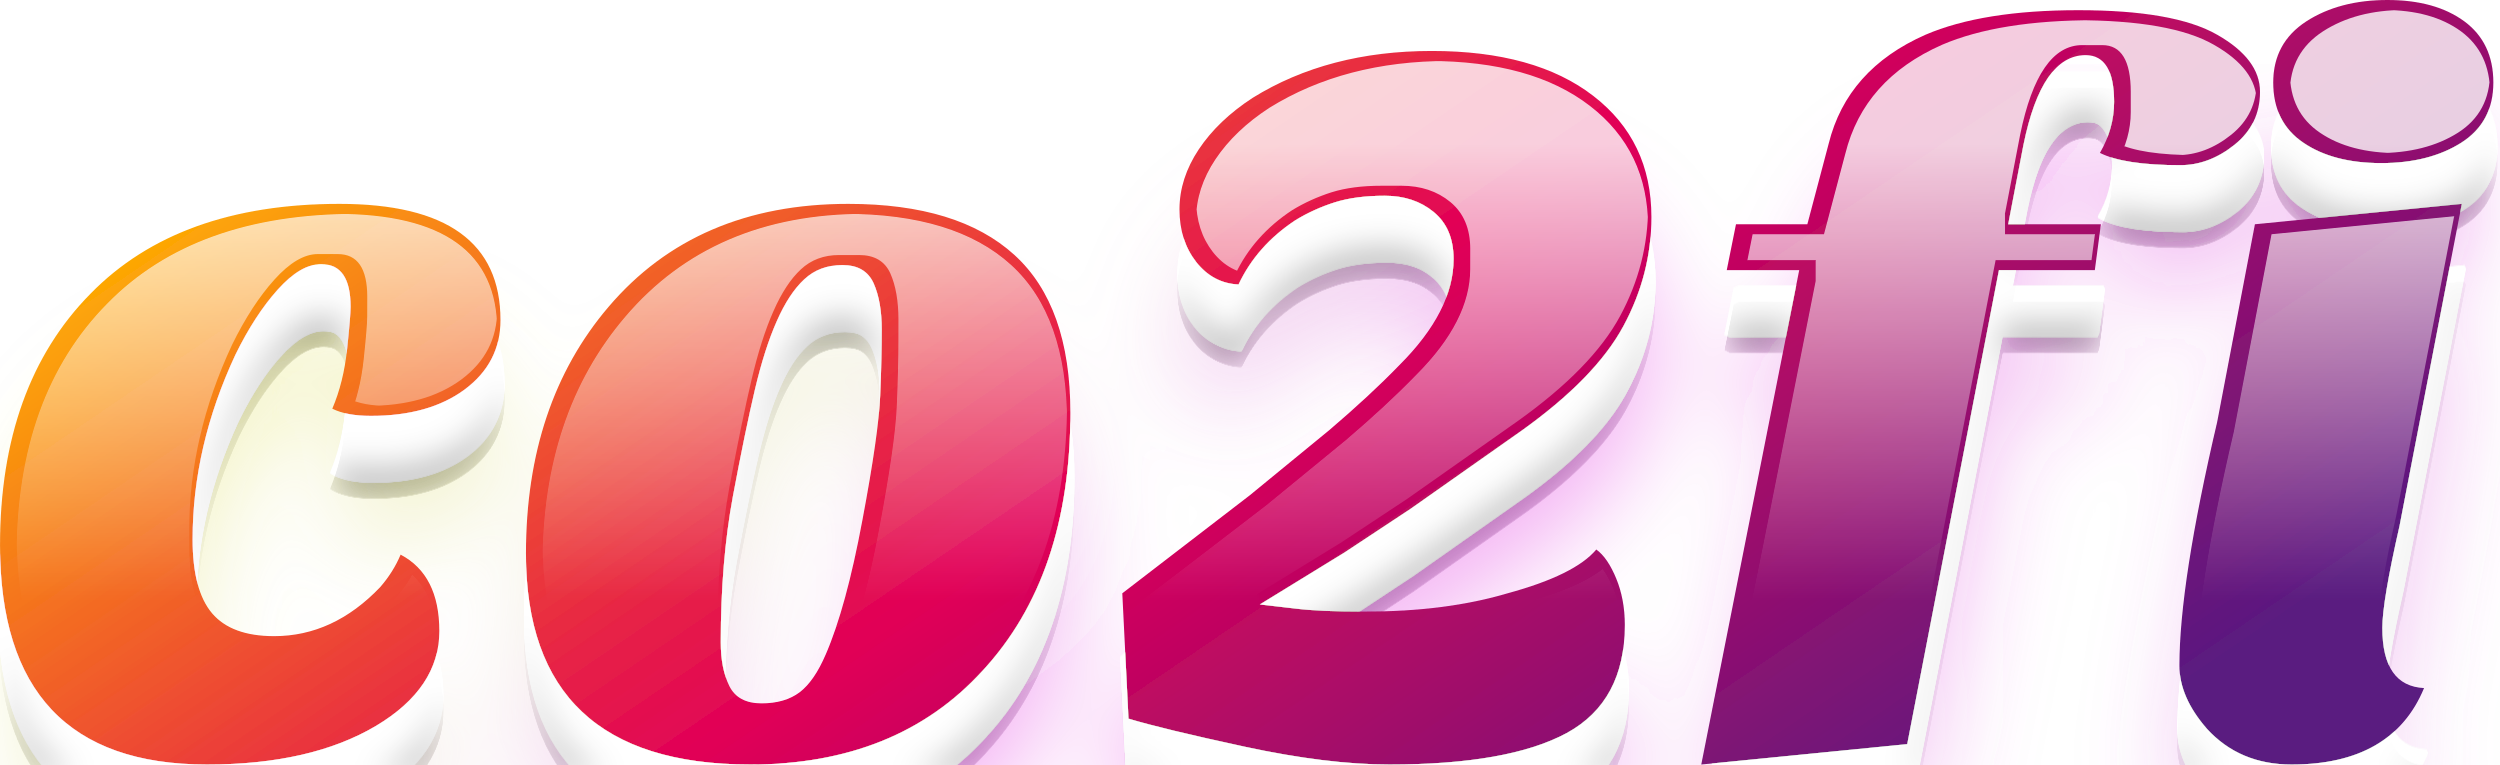
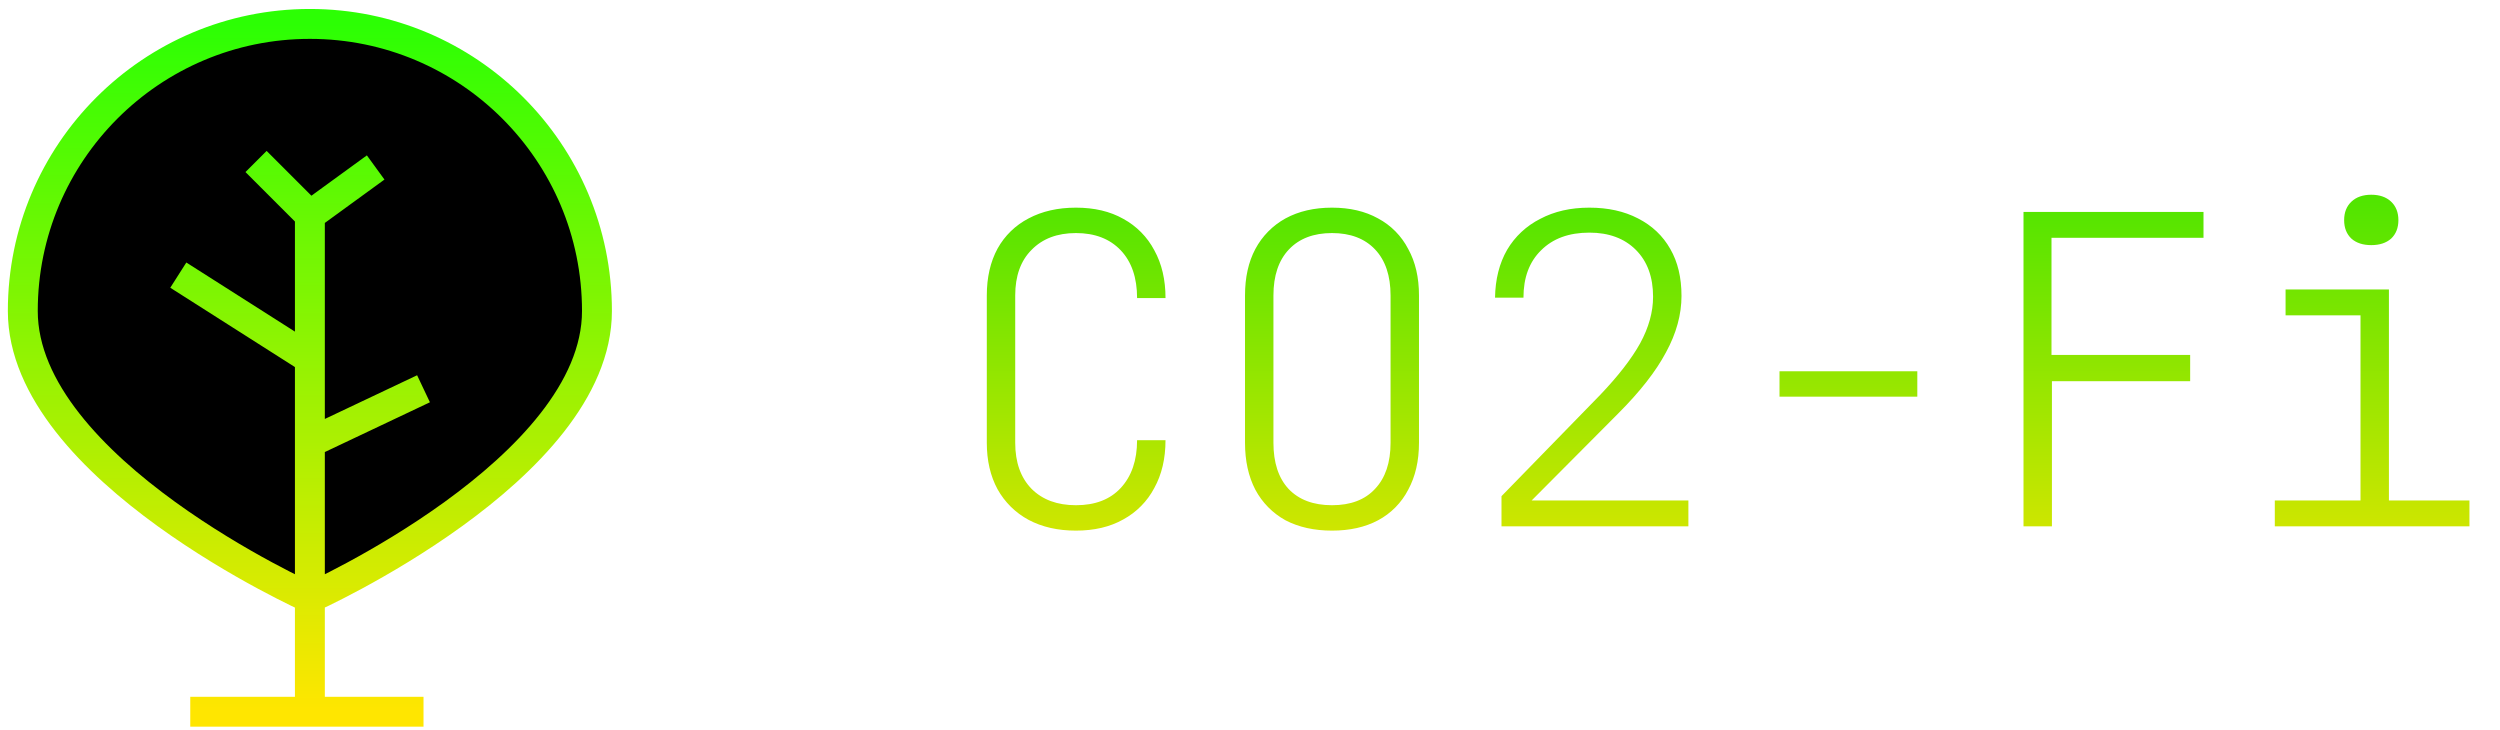
- <svg xmlns="http://www.w3.org/2000/svg" style="background:0 0" preserveAspectRatio="xMidYMid" viewBox="171.91 52.28 156.96 48">
+ <svg xmlns="http://www.w3.org/2000/svg" width="209" height="61" viewBox="0 0 209 61" fill="none">
+   <path d="M49.906 26c0 13.255-24 24-24 24s-24-10.745-24-24 10.745-24 24-24 24 10.745 24 24z" fill="#000" />
+   <path d="M25.906 50s24-10.745 24-24-10.745-24-24-24-24 10.745-24 24 24 24 24 24zm0 0v9.5h-10 19.5m-9.5-9.5V37m0-19v12m0-12l5.5-4m-5.5 4l-4.5-4.5m4.5 23.5l9.5-4.5m-9.5 4.5v-7m0 0l-11-7" stroke="url(#paint0_linear_185_151)" stroke-width="2.5" />
+   <path d="M89.949 44.36c-1.512 0-2.832-.3-3.96-.9a6.478 6.478 0 01-2.592-2.556c-.6-1.104-.9-2.4-.9-3.888V24.704c0-1.512.3-2.82.9-3.924a6.242 6.242 0 012.592-2.52c1.128-.6 2.448-.9 3.96-.9 1.536 0 2.856.312 3.96.936a6.36 6.36 0 012.592 2.628c.624 1.128.936 2.46.936 3.996H95.06c0-1.704-.456-3.036-1.368-3.996-.912-.96-2.16-1.44-3.744-1.44-1.56 0-2.796.468-3.708 1.404-.912.912-1.368 2.184-1.368 3.816v12.312c0 1.632.456 2.916 1.368 3.852.912.912 2.148 1.368 3.708 1.368 1.608 0 2.856-.48 3.744-1.44.912-.984 1.368-2.316 1.368-3.996h2.376c0 1.536-.312 2.868-.936 3.996a6.36 6.36 0 01-2.592 2.628c-1.104.624-2.424.936-3.96.936zm21.406 0c-1.488 0-2.784-.288-3.888-.864a6.304 6.304 0 01-2.52-2.556c-.576-1.104-.864-2.412-.864-3.924V24.704c0-1.512.288-2.808.864-3.888a6.304 6.304 0 012.52-2.556c1.104-.6 2.4-.9 3.888-.9s2.772.3 3.852.9a6.021 6.021 0 012.52 2.556c.6 1.08.9 2.376.9 3.888v12.312c0 1.512-.3 2.82-.9 3.924a6.021 6.021 0 01-2.52 2.556c-1.08.576-2.364.864-3.852.864zm0-2.124c1.56 0 2.76-.456 3.6-1.368.864-.912 1.296-2.196 1.296-3.852V24.704c0-1.656-.432-2.94-1.296-3.852-.864-.912-2.064-1.368-3.6-1.368s-2.736.456-3.6 1.368c-.864.912-1.296 2.196-1.296 3.852v12.312c0 1.656.42 2.94 1.26 3.852.864.912 2.076 1.368 3.636 1.368zM125.525 44v-2.52l8.244-8.46c1.512-1.584 2.628-3.024 3.348-4.32.72-1.32 1.08-2.616 1.08-3.888 0-1.656-.48-2.964-1.44-3.924s-2.256-1.44-3.888-1.44c-1.704 0-3.048.492-4.032 1.476-.984.96-1.476 2.28-1.476 3.96h-2.376c.024-1.536.36-2.868 1.008-3.996a6.714 6.714 0 012.772-2.592c1.176-.624 2.544-.936 4.104-.936s2.916.3 4.068.9c1.176.6 2.076 1.452 2.7 2.556.624 1.08.936 2.388.936 3.924 0 1.56-.432 3.132-1.296 4.716-.84 1.584-2.172 3.288-3.996 5.112l-7.236 7.272h13.104V44h-15.624zm23.242-10.836V31.04h11.52v2.124h-11.52zM169.165 44V17.72h15.048v2.16h-12.708v9.792h11.592v2.196h-11.556V44h-2.376zm21.009 0v-2.16h7.164V26.36h-6.264V24.2h8.64v17.64h6.732V44h-16.272zm8.064-23.508c-.696 0-1.248-.18-1.656-.54-.408-.384-.612-.9-.612-1.548s.204-1.164.612-1.548c.408-.384.96-.576 1.656-.576s1.248.192 1.656.576c.408.384.612.9.612 1.548s-.204 1.164-.612 1.548c-.408.36-.96.54-1.656.54z" fill="url(#paint1_linear_185_151)" />
  <defs>
-     <linearGradient id="editing-shiny-gradient" x1=".043" x2=".957" y1=".297" y2=".703" gradientUnits="objectBoundingBox">
-       <stop offset="0" stop-color="#ffb200" />
-       <stop offset=".5" stop-color="#e10057" />
-       <stop offset="1" stop-color="#5A1A80" />
+     <linearGradient id="paint0_linear_185_151" x1="25.906" y1="2" x2="25.906" y2="59.5" gradientUnits="userSpaceOnUse">
+       <stop stop-color="#2CFF04" />
+       <stop offset="1" stop-color="#FFE600" />
    </linearGradient>
-     <linearGradient id="editing-shiny-gradient2" x1="0" x2="0" y1="0" y2="1">
-       <stop offset=".2" stop-color="#fff" stop-opacity=".8" />
-       <stop offset=".8" stop-color="#fff" stop-opacity="0" />
+     <linearGradient id="paint1_linear_185_151" x1="143.969" y1="7" x2="143.969" y2="55" gradientUnits="userSpaceOnUse">
+       <stop stop-color="#24E500" />
+       <stop offset="1" stop-color="#FFE600" />
    </linearGradient>
-     <filter id="editing-shiny2" x="-100%" y="-100%" width="300%" height="300%">
-       <feMorphology radius="2" />
-     </filter>
-     <filter id="editing-shiny" x="-100%" y="-100%" width="300%" height="300%">
-       <feFlood flood-color="#fff" result="flood" />
-       <feConvolveMatrix in="SourceGraphic" result="conv" order="8,8" divisor="1" kernelMatrix="0 0 0 0 0 0 0 0 0 0 0 1 1 0 0 0 0 0 0 1 1 0 0 0 0 0 1 0 0 1 0 0 0 0 1 0 0 1 0 0 0 1 0 0 0 0 1 0 0 1 1 0 0 1 1 0 0 0 0 1 1 0 0 0" />
-       <feOffset dy="4" in="conv" result="offset" />
-       <feComposite operator="in" in="flood" in2="offset" result="comp" />
-       <feGaussianBlur in="offset" stdDeviation="3" result="shadow" />
-       <feColorMatrix in="shadow" values="0.7 0 0 0 0 0 0.7 0 0 0 0 0 0.7 0 0 0 0 0 0.3 0" result="dark-shadow" />
-       <feOffset dy="4" in="dark-shadow" result="offset-shadow" />
-       <feOffset dy="2" in="conv" result="offset-2" />
-       <feComposite operator="out" in="offset" in2="offset-2" result="edge-diff" />
-       <feGaussianBlur in="edge-diff" stdDeviation="1" result="edge-blur" />
-       <feColorMatrix in="edge-blur" result="edge-shadow" values="0 0 0 0 0 0 0 0 0 0 0 0 0 0 0 0 0 0 0.5 0" />
-       <feComposite operator="in" in="edge-shadow" in2="offset" result="edge-shadow-in" />
-       <feOffset dy="1" in="edge-shadow-in" result="edge-shadow-final" />
-       <feMerge result="out">
-         <feMergeNode in="offset-shadow" />
-         <feMergeNode in="comp" />
-         <feMergeNode in="edge-shadow-final" />
-         <feMergeNode in="SourceGraphic" />
-       </feMerge>
-     </filter>
  </defs>
-   <g filter="url(#editing-shiny)">
-     <path d="M32.51-26.62q0 2.68-2.24 4.35-2.24 1.66-5.89 1.66-1.53 0-2.43-.45.71-1.66.93-3.74.22-2.08.22-2.66 0-2.68-1.85-2.68-1.28 0-2.72 1.6-1.44 1.6-2.66 4.09-2.69 5.76-2.69 11.59 0 3.2 1.22 4.64 1.22 1.44 3.9 1.44 3.72 0 6.66-3.08.83-.96 1.28-2.04 2.43 1.28 2.43 4.8 0 3.58-3.97 5.95-4.09 2.43-10.62 2.43-12.99 0-12.99-13.76 0-10.05 5.69-15.81 5.51-5.63 15.62-5.63t10.11 7.3zm15.68 27.9q-14.08 0-14.08-13.25 0-9.41 5.19-15.49 5.5-6.46 15.04-6.46 6.91 0 10.43 3.2 3.52 3.2 3.52 9.92 0 10.24-5.51 16.19-5.37 5.89-14.59 5.89zm1.67-27.84q-.77 1.73-1.38 4.32-.61 2.59-1.38 6.69-.76 4.09-.76 9.15 0 1.66.54 2.75t2.02 1.09q1.47 0 2.4-.7.92-.71 1.63-2.37 1.28-2.95 2.3-8.42 1.03-5.47 1.12-7.84.1-2.37.1-4.13 0-1.76-.51-2.91-.52-1.15-1.96-1.15t-2.4.9q-.96.89-1.72 2.62zM71.94-1.6l-.39-7.87 8-6.15 4.99-4.09q2.56-2.18 4.42-4.1 3.39-3.39 3.39-6.65 0-1.92-1.25-2.95-1.24-1.02-3.07-1.02-1.82 0-3.13.41-1.32.42-2.47 1.12-2.43 1.6-3.58 4.04-1.6-.07-2.66-1.41-1.05-1.35-1.05-3.3 0-1.95 1.21-3.77 1.22-1.83 3.39-3.24 4.74-2.94 11.24-2.94 6.49 0 10.14 2.82 3.65 2.81 3.65 7.61 0 3.59-1.76 6.85t-6.43 6.59l-6.92 4.87-4.16 2.75-5.31 3.26 2.24.26q1.54.19 4.23.19 2.68 0 4.92-.29 2.24-.29 4.16-.86 4.23-1.15 5.57-2.75.71.51 1.25 1.82t.54 2.91q0 4.8-3.64 6.79-3.65 1.98-11.14 1.98-3.9 0-9.09-1.12-5.18-1.12-7.29-1.76zm60.99-35.52q.89-1.54.89-3.2 0-2.94-1.79-2.94-2.75 0-3.9 5.63l-.96 4.99h5.82l-.38 2.88h-6.02L120.83 0 107.9 1.28l6.15-31.04h-4.55l.58-2.88h4.48l1.34-5.06q1.16-4.67 6.08-6.84 3.59-1.54 9.6-1.54 6.02 0 8.71 1.54 2.69 1.53 2.69 3.58t-1.6 3.33q-1.6 1.28-3.4 1.28-3.52 0-5.05-.77zm20.35 33.6q-1.98 4.8-8.32 4.8-3.26 0-5.31-2.24-1.73-1.98-1.73-3.97 0-5.18 2.37-15.29l2.37-12.42 12.99-1.28-3.91 20.22q-1.08 4.74-1.08 6.4 0 3.65 2.62 3.78zm-9.47-38.02q0-2.49 2.08-3.84 2.08-1.34 5.09-1.34 3 0 4.83 1.34 1.82 1.35 1.82 3.84 0 2.5-2.01 3.78-2.02 1.28-5.03 1.28-3.01 0-4.89-1.28-1.89-1.28-1.89-3.78z" fill="url(#editing-shiny-gradient)" transform="translate(170.822 99)" />
-   </g>
-   <g filter="url(#editing-shiny2)">
-     <path d="M32.51-26.62q0 2.68-2.24 4.35-2.24 1.66-5.89 1.66-1.53 0-2.43-.45.71-1.66.93-3.74.22-2.08.22-2.66 0-2.68-1.85-2.68-1.28 0-2.72 1.6-1.44 1.6-2.66 4.09-2.69 5.76-2.69 11.59 0 3.2 1.22 4.64 1.22 1.44 3.9 1.44 3.72 0 6.66-3.08.83-.96 1.28-2.04 2.43 1.28 2.43 4.8 0 3.58-3.97 5.95-4.09 2.43-10.62 2.43-12.99 0-12.99-13.76 0-10.05 5.69-15.81 5.51-5.63 15.62-5.63t10.11 7.3zm15.68 27.9q-14.08 0-14.08-13.25 0-9.41 5.19-15.49 5.5-6.46 15.04-6.46 6.91 0 10.43 3.2 3.52 3.2 3.52 9.92 0 10.24-5.51 16.19-5.37 5.89-14.59 5.89zm1.67-27.84q-.77 1.73-1.38 4.32-.61 2.59-1.38 6.69-.76 4.09-.76 9.15 0 1.66.54 2.75t2.02 1.09q1.47 0 2.4-.7.92-.71 1.63-2.37 1.28-2.95 2.3-8.42 1.03-5.47 1.12-7.84.1-2.37.1-4.13 0-1.76-.51-2.91-.52-1.15-1.96-1.15t-2.4.9q-.96.89-1.72 2.62zM71.94-1.6l-.39-7.87 8-6.15 4.99-4.09q2.56-2.18 4.42-4.1 3.39-3.39 3.39-6.65 0-1.92-1.25-2.95-1.24-1.02-3.07-1.02-1.82 0-3.13.41-1.32.42-2.47 1.12-2.43 1.6-3.58 4.04-1.6-.07-2.66-1.41-1.05-1.35-1.05-3.3 0-1.95 1.21-3.77 1.22-1.83 3.39-3.24 4.74-2.94 11.24-2.94 6.49 0 10.14 2.82 3.65 2.81 3.65 7.61 0 3.59-1.76 6.85t-6.43 6.59l-6.92 4.87-4.16 2.75-5.31 3.26 2.24.26q1.54.19 4.23.19 2.68 0 4.92-.29 2.24-.29 4.16-.86 4.23-1.15 5.57-2.75.71.51 1.25 1.82t.54 2.91q0 4.8-3.64 6.79-3.65 1.98-11.14 1.98-3.9 0-9.09-1.12-5.18-1.12-7.29-1.76zm60.99-35.52q.89-1.54.89-3.2 0-2.94-1.79-2.94-2.75 0-3.9 5.63l-.96 4.99h5.82l-.38 2.88h-6.02L120.83 0 107.9 1.28l6.15-31.04h-4.55l.58-2.88h4.48l1.34-5.06q1.16-4.67 6.08-6.84 3.59-1.54 9.6-1.54 6.02 0 8.71 1.54 2.69 1.53 2.69 3.58t-1.6 3.33q-1.6 1.28-3.4 1.28-3.52 0-5.05-.77zm20.35 33.6q-1.98 4.8-8.32 4.8-3.26 0-5.31-2.24-1.73-1.98-1.73-3.97 0-5.18 2.37-15.29l2.37-12.42 12.99-1.28-3.91 20.22q-1.08 4.74-1.08 6.4 0 3.65 2.62 3.78zm-9.47-38.02q0-2.49 2.08-3.84 2.08-1.34 5.09-1.34 3 0 4.83 1.34 1.82 1.35 1.82 3.84 0 2.5-2.01 3.78-2.02 1.28-5.03 1.28-3.01 0-4.89-1.28-1.89-1.28-1.89-3.78z" fill="url(#editing-shiny-gradient2)" transform="translate(171.24 99)" />
-   </g>
-   <style />
</svg>
